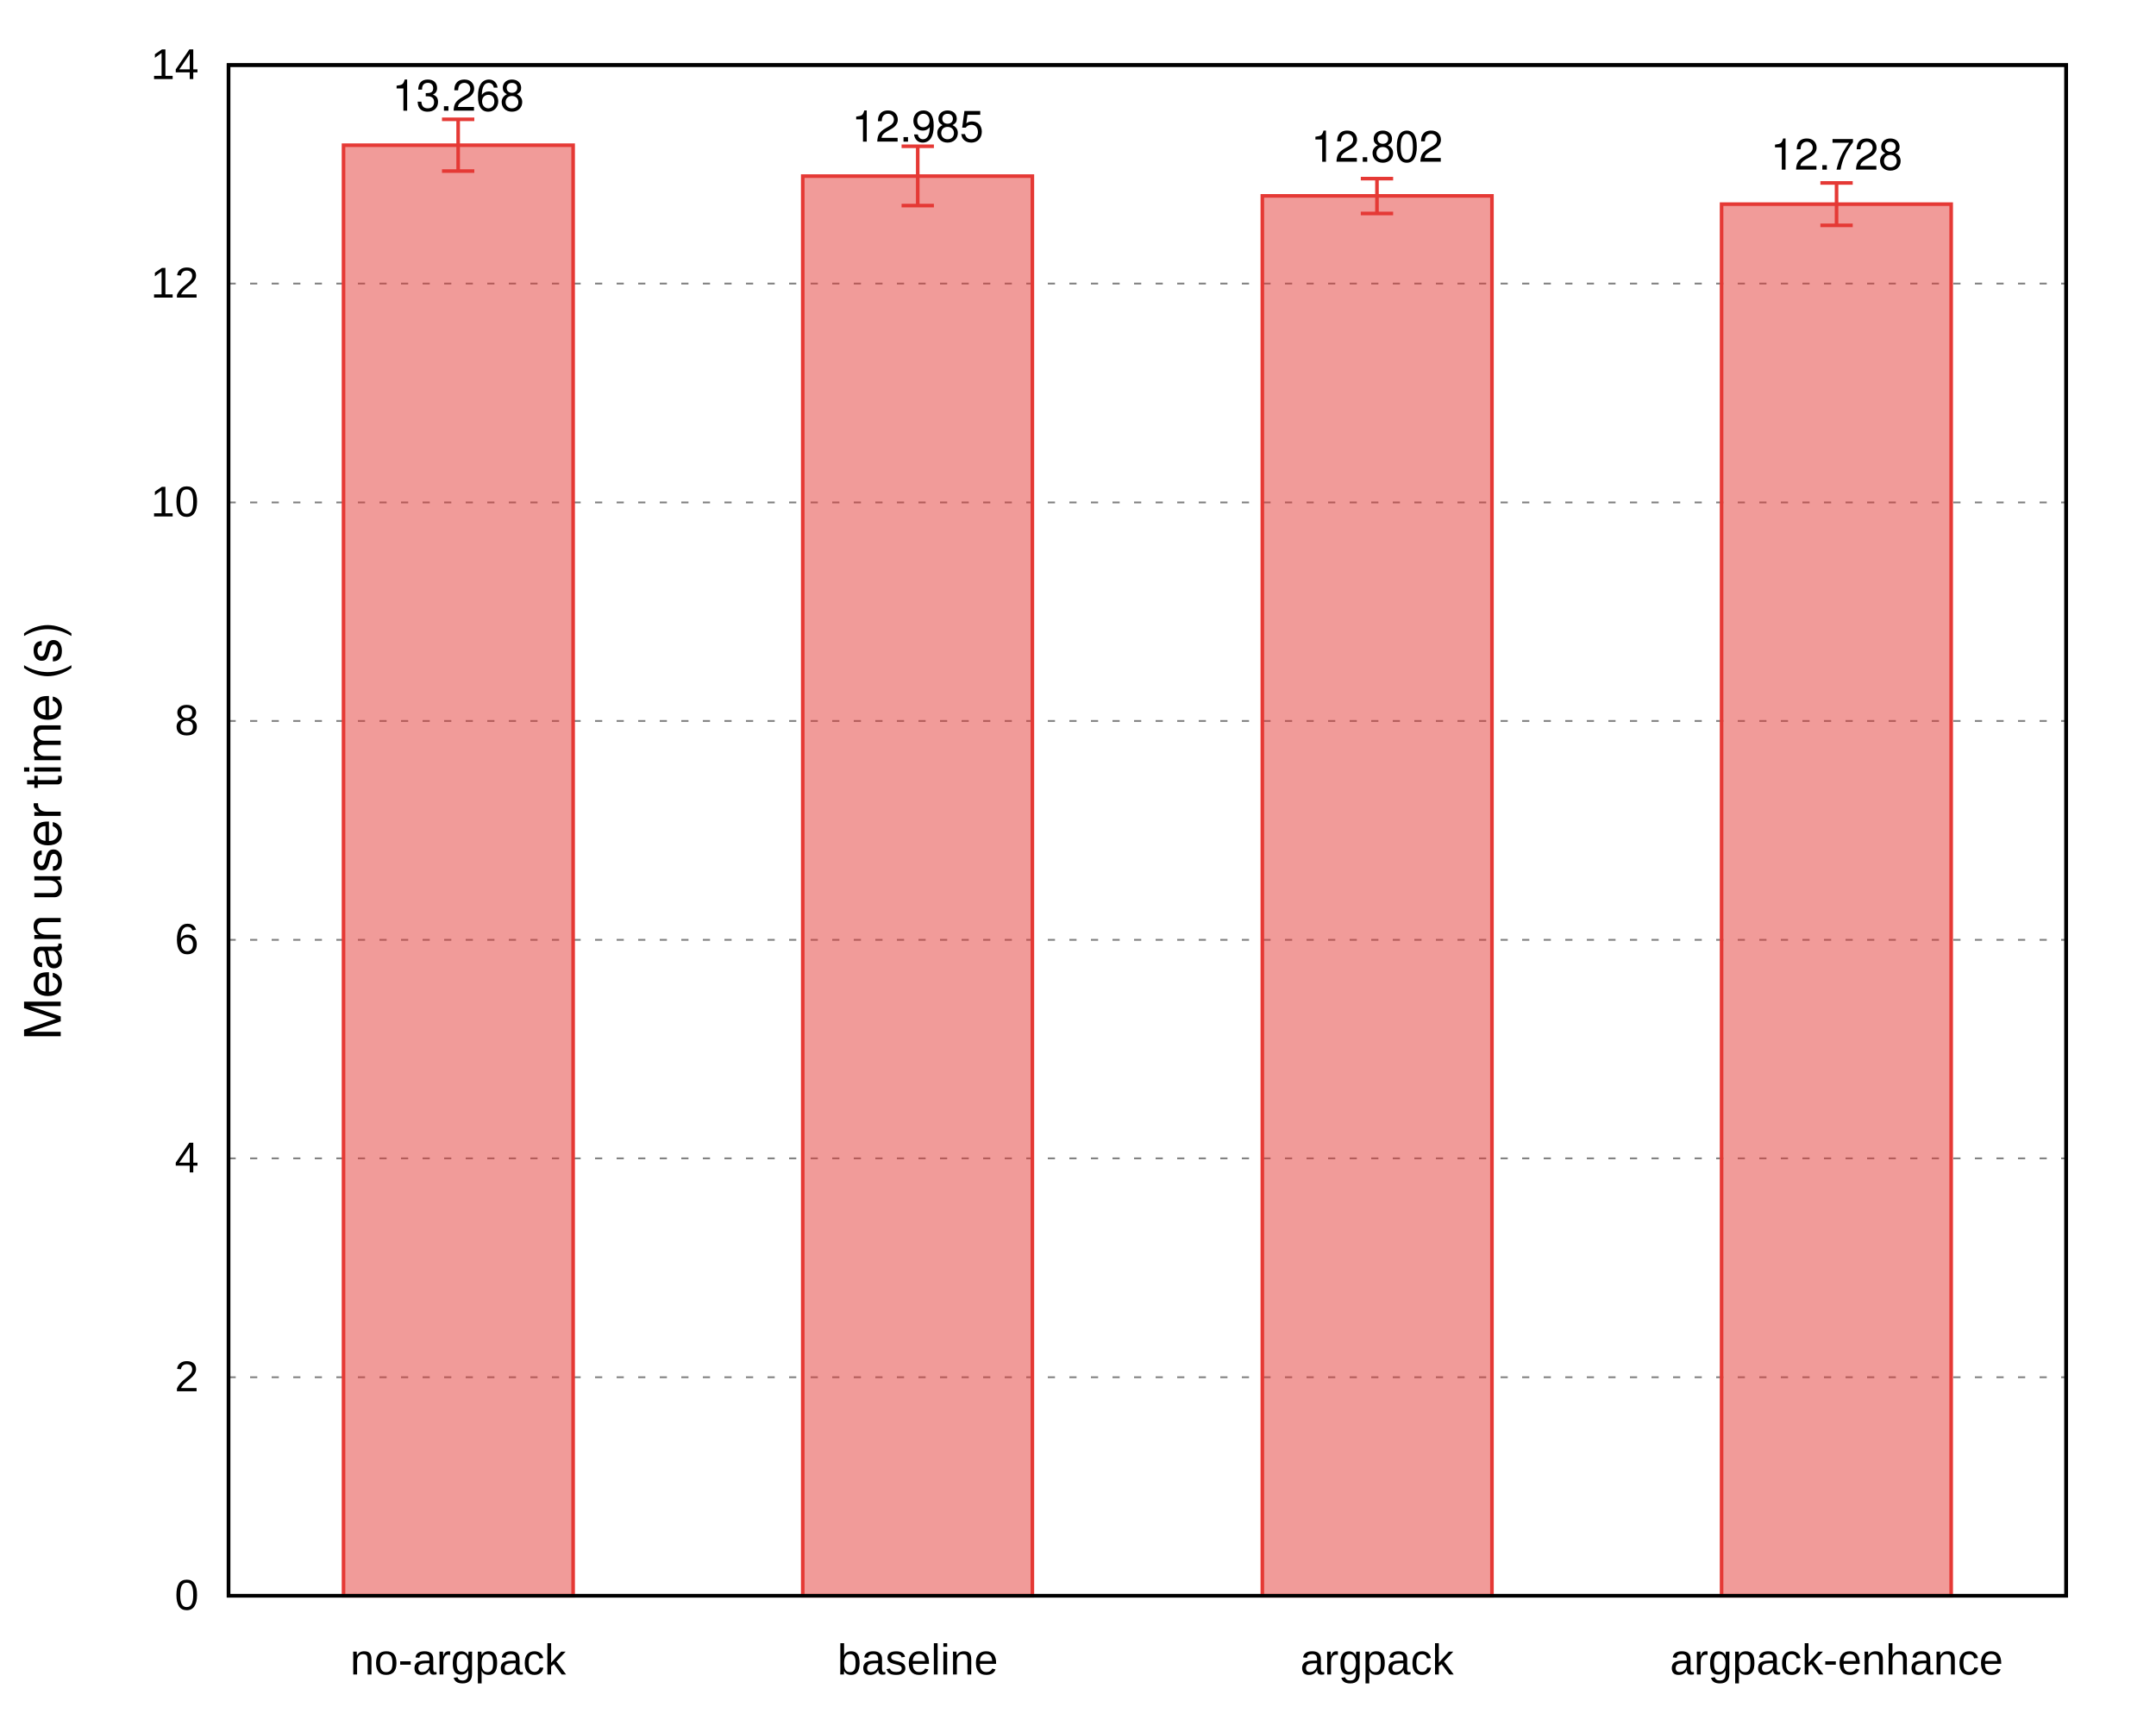
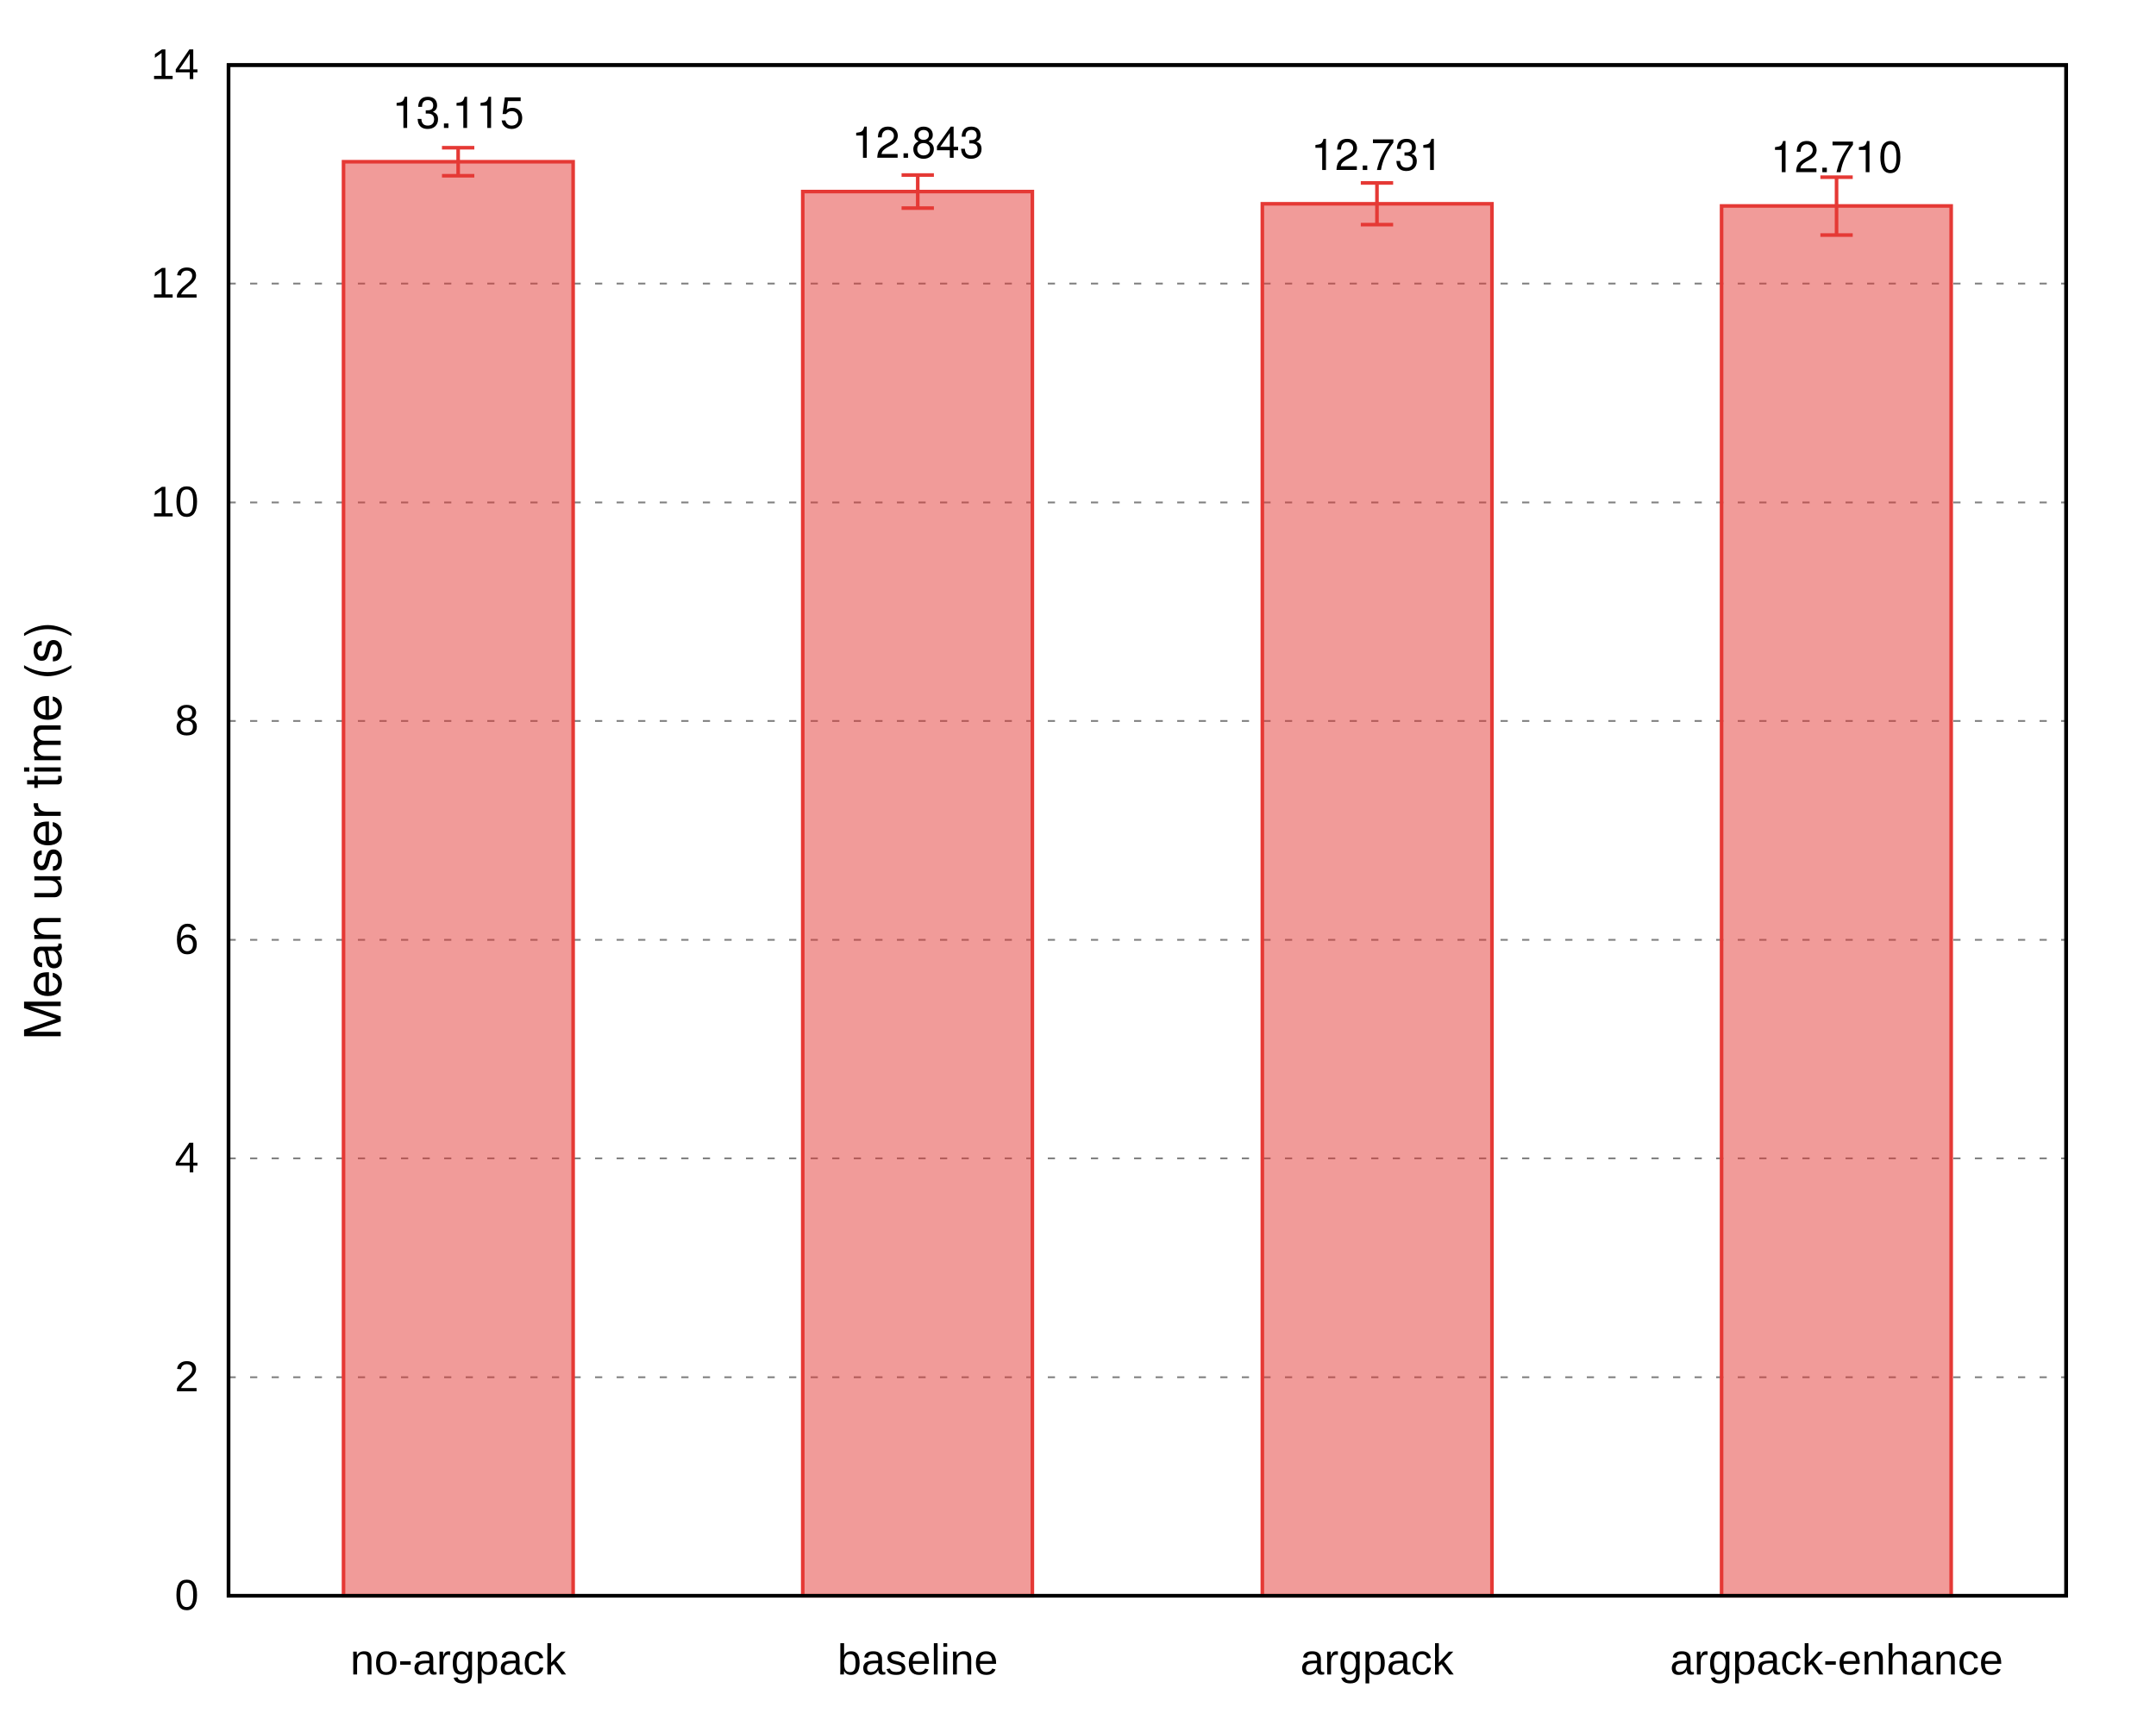
<svg xmlns="http://www.w3.org/2000/svg" xmlns:xlink="http://www.w3.org/1999/xlink" width="600" height="480" viewBox="0 0 600 480">
  <g id="gnuplot_canvas">
    <rect x="0" y="0" width="600" height="480" fill="none" />
    <defs>
      <circle id="gpDot" r="0.5" stroke-width="0.5" stroke="currentColor" />
      <path id="gpPt0" stroke-width="0.222" stroke="currentColor" d="M-1,0 h2 M0,-1 v2" />
      <path id="gpPt1" stroke-width="0.222" stroke="currentColor" d="M-1,-1 L1,1 M1,-1 L-1,1" />
      <path id="gpPt2" stroke-width="0.222" stroke="currentColor" d="M-1,0 L1,0 M0,-1 L0,1 M-1,-1 L1,1 M-1,1 L1,-1" />
      <rect id="gpPt3" stroke-width="0.222" stroke="currentColor" x="-1" y="-1" width="2" height="2" />
      <rect id="gpPt4" stroke-width="0.222" stroke="currentColor" fill="currentColor" x="-1" y="-1" width="2" height="2" />
      <circle id="gpPt5" stroke-width="0.222" stroke="currentColor" cx="0" cy="0" r="1" />
      <use xlink:href="#gpPt5" id="gpPt6" fill="currentColor" stroke="none" />
      <path id="gpPt7" stroke-width="0.222" stroke="currentColor" d="M0,-1.33 L-1.33,0.67 L1.33,0.67 z" />
      <use xlink:href="#gpPt7" id="gpPt8" fill="currentColor" stroke="none" />
      <use xlink:href="#gpPt7" id="gpPt9" stroke="currentColor" transform="rotate(180)" />
      <use xlink:href="#gpPt9" id="gpPt10" fill="currentColor" stroke="none" />
      <use xlink:href="#gpPt3" id="gpPt11" stroke="currentColor" transform="rotate(45)" />
      <use xlink:href="#gpPt11" id="gpPt12" fill="currentColor" stroke="none" />
      <path id="gpPt13" stroke-width="0.222" stroke="currentColor" d="M0,1.330 L1.265,0.411 L0.782,-1.067 L-0.782,-1.076 L-1.265,0.411 z" />
      <use xlink:href="#gpPt13" id="gpPt14" fill="currentColor" stroke="none" />
      <filter id="textbox" filterUnits="objectBoundingBox" x="0" y="0" height="1" width="1">
        <feFlood flood-color="white" flood-opacity="1" result="bgnd" />
        <feComposite in="SourceGraphic" in2="bgnd" operator="atop" />
      </filter>
      <filter id="greybox" filterUnits="objectBoundingBox" x="0" y="0" height="1" width="1">
        <feFlood flood-color="lightgrey" flood-opacity="1" result="grey" />
        <feComposite in="SourceGraphic" in2="grey" operator="atop" />
      </filter>
    </defs>
    <g fill="none" color="white" stroke="currentColor" stroke-width="1.00" stroke-linecap="butt" stroke-linejoin="miter">
</g>
    <g fill="none" color="black" stroke="currentColor" stroke-width="1.00" stroke-linecap="butt" stroke-linejoin="miter">
</g>
    <g fill="none" color="black" stroke="black" stroke-width="0.50" stroke-linecap="butt" stroke-linejoin="miter">
</g>
    <g fill="none" color="gray" stroke="currentColor" stroke-width="0.50" stroke-linecap="butt" stroke-linejoin="miter">
      <path stroke="gray" stroke-dasharray="2,4" class="gridline" d="M63.6,444.0 L575.0,444.0  " />
    </g>
    <g fill="none" color="gray" stroke="gray" stroke-width="1.00" stroke-linecap="butt" stroke-linejoin="miter">
</g>
    <g fill="none" color="black" stroke="currentColor" stroke-width="1.00" stroke-linecap="butt" stroke-linejoin="miter">
      <path stroke="black" d="M63.6,444.0 M575.0,444.0  " />
      <g transform="translate(55.3,447.9)" stroke="none" fill="black" font-family="Arial" font-size="12.00" text-anchor="end">
        <text>
          <tspan font-family="Arial"> 0</tspan>
        </text>
      </g>
    </g>
    <g fill="none" color="black" stroke="currentColor" stroke-width="1.00" stroke-linecap="butt" stroke-linejoin="miter">
</g>
    <g fill="none" color="black" stroke="black" stroke-width="0.50" stroke-linecap="butt" stroke-linejoin="miter">
</g>
    <g fill="none" color="gray" stroke="currentColor" stroke-width="0.50" stroke-linecap="butt" stroke-linejoin="miter">
      <path stroke="gray" stroke-dasharray="2,4" class="gridline" d="M63.6,383.2 L575.0,383.2  " />
    </g>
    <g fill="none" color="gray" stroke="gray" stroke-width="1.00" stroke-linecap="butt" stroke-linejoin="miter">
</g>
    <g fill="none" color="black" stroke="currentColor" stroke-width="1.00" stroke-linecap="butt" stroke-linejoin="miter">
      <path stroke="black" d="M63.6,383.2 M575.0,383.2  " />
      <g transform="translate(55.3,387.1)" stroke="none" fill="black" font-family="Arial" font-size="12.00" text-anchor="end">
        <text>
          <tspan font-family="Arial"> 2</tspan>
        </text>
      </g>
    </g>
    <g fill="none" color="black" stroke="currentColor" stroke-width="1.00" stroke-linecap="butt" stroke-linejoin="miter">
</g>
    <g fill="none" color="black" stroke="black" stroke-width="0.50" stroke-linecap="butt" stroke-linejoin="miter">
</g>
    <g fill="none" color="gray" stroke="currentColor" stroke-width="0.50" stroke-linecap="butt" stroke-linejoin="miter">
      <path stroke="gray" stroke-dasharray="2,4" class="gridline" d="M63.6,322.3 L575.0,322.3  " />
    </g>
    <g fill="none" color="gray" stroke="gray" stroke-width="1.00" stroke-linecap="butt" stroke-linejoin="miter">
</g>
    <g fill="none" color="black" stroke="currentColor" stroke-width="1.00" stroke-linecap="butt" stroke-linejoin="miter">
      <path stroke="black" d="M63.6,322.3 M575.0,322.3  " />
      <g transform="translate(55.3,326.2)" stroke="none" fill="black" font-family="Arial" font-size="12.00" text-anchor="end">
        <text>
          <tspan font-family="Arial"> 4</tspan>
        </text>
      </g>
    </g>
    <g fill="none" color="black" stroke="currentColor" stroke-width="1.00" stroke-linecap="butt" stroke-linejoin="miter">
</g>
    <g fill="none" color="black" stroke="black" stroke-width="0.50" stroke-linecap="butt" stroke-linejoin="miter">
</g>
    <g fill="none" color="gray" stroke="currentColor" stroke-width="0.50" stroke-linecap="butt" stroke-linejoin="miter">
      <path stroke="gray" stroke-dasharray="2,4" class="gridline" d="M63.6,261.5 L575.0,261.5  " />
    </g>
    <g fill="none" color="gray" stroke="gray" stroke-width="1.00" stroke-linecap="butt" stroke-linejoin="miter">
</g>
    <g fill="none" color="black" stroke="currentColor" stroke-width="1.00" stroke-linecap="butt" stroke-linejoin="miter">
      <path stroke="black" d="M63.6,261.5 M575.0,261.5  " />
      <g transform="translate(55.3,265.4)" stroke="none" fill="black" font-family="Arial" font-size="12.00" text-anchor="end">
        <text>
          <tspan font-family="Arial"> 6</tspan>
        </text>
      </g>
    </g>
    <g fill="none" color="black" stroke="currentColor" stroke-width="1.00" stroke-linecap="butt" stroke-linejoin="miter">
</g>
    <g fill="none" color="black" stroke="black" stroke-width="0.50" stroke-linecap="butt" stroke-linejoin="miter">
</g>
    <g fill="none" color="gray" stroke="currentColor" stroke-width="0.50" stroke-linecap="butt" stroke-linejoin="miter">
      <path stroke="gray" stroke-dasharray="2,4" class="gridline" d="M63.6,200.6 L575.0,200.6  " />
    </g>
    <g fill="none" color="gray" stroke="gray" stroke-width="1.00" stroke-linecap="butt" stroke-linejoin="miter">
</g>
    <g fill="none" color="black" stroke="currentColor" stroke-width="1.00" stroke-linecap="butt" stroke-linejoin="miter">
      <path stroke="black" d="M63.6,200.6 M575.0,200.6  " />
      <g transform="translate(55.3,204.5)" stroke="none" fill="black" font-family="Arial" font-size="12.00" text-anchor="end">
        <text>
          <tspan font-family="Arial"> 8</tspan>
        </text>
      </g>
    </g>
    <g fill="none" color="black" stroke="currentColor" stroke-width="1.00" stroke-linecap="butt" stroke-linejoin="miter">
</g>
    <g fill="none" color="black" stroke="black" stroke-width="0.50" stroke-linecap="butt" stroke-linejoin="miter">
</g>
    <g fill="none" color="gray" stroke="currentColor" stroke-width="0.50" stroke-linecap="butt" stroke-linejoin="miter">
      <path stroke="gray" stroke-dasharray="2,4" class="gridline" d="M63.6,139.8 L575.0,139.8  " />
    </g>
    <g fill="none" color="gray" stroke="gray" stroke-width="1.00" stroke-linecap="butt" stroke-linejoin="miter">
</g>
    <g fill="none" color="black" stroke="currentColor" stroke-width="1.00" stroke-linecap="butt" stroke-linejoin="miter">
      <path stroke="black" d="M63.6,139.8 M575.0,139.8  " />
      <g transform="translate(55.3,143.7)" stroke="none" fill="black" font-family="Arial" font-size="12.00" text-anchor="end">
        <text>
          <tspan font-family="Arial"> 10</tspan>
        </text>
      </g>
    </g>
    <g fill="none" color="black" stroke="currentColor" stroke-width="1.00" stroke-linecap="butt" stroke-linejoin="miter">
</g>
    <g fill="none" color="black" stroke="black" stroke-width="0.50" stroke-linecap="butt" stroke-linejoin="miter">
</g>
    <g fill="none" color="gray" stroke="currentColor" stroke-width="0.50" stroke-linecap="butt" stroke-linejoin="miter">
      <path stroke="gray" stroke-dasharray="2,4" class="gridline" d="M63.6,78.9 L575.0,78.9  " />
    </g>
    <g fill="none" color="gray" stroke="gray" stroke-width="1.00" stroke-linecap="butt" stroke-linejoin="miter">
</g>
    <g fill="none" color="black" stroke="currentColor" stroke-width="1.00" stroke-linecap="butt" stroke-linejoin="miter">
      <path stroke="black" d="M63.6,78.9 M575.0,78.9  " />
      <g transform="translate(55.3,82.8)" stroke="none" fill="black" font-family="Arial" font-size="12.00" text-anchor="end">
        <text>
          <tspan font-family="Arial"> 12</tspan>
        </text>
      </g>
    </g>
    <g fill="none" color="black" stroke="currentColor" stroke-width="1.00" stroke-linecap="butt" stroke-linejoin="miter">
</g>
    <g fill="none" color="black" stroke="black" stroke-width="0.50" stroke-linecap="butt" stroke-linejoin="miter">
</g>
    <g fill="none" color="gray" stroke="currentColor" stroke-width="0.50" stroke-linecap="butt" stroke-linejoin="miter">
      <path stroke="gray" stroke-dasharray="2,4" class="gridline" d="M63.6,18.1 L575.0,18.1  " />
    </g>
    <g fill="none" color="gray" stroke="gray" stroke-width="1.00" stroke-linecap="butt" stroke-linejoin="miter">
</g>
    <g fill="none" color="black" stroke="currentColor" stroke-width="1.00" stroke-linecap="butt" stroke-linejoin="miter">
      <path stroke="black" d="M63.6,18.1 M575.0,18.1  " />
      <g transform="translate(55.3,22.0)" stroke="none" fill="black" font-family="Arial" font-size="12.00" text-anchor="end">
        <text>
          <tspan font-family="Arial"> 14</tspan>
        </text>
      </g>
    </g>
    <g fill="none" color="black" stroke="currentColor" stroke-width="1.00" stroke-linecap="butt" stroke-linejoin="miter">
      <path stroke="black" d="M127.5,444.0  " />
      <g transform="translate(127.5,465.9)" stroke="none" fill="black" font-family="Arial" font-size="12.00" text-anchor="middle">
        <text>
          <tspan font-family="Arial">no-argpack</tspan>
        </text>
      </g>
    </g>
    <g fill="none" color="black" stroke="currentColor" stroke-width="1.00" stroke-linecap="butt" stroke-linejoin="miter">
      <path stroke="black" d="M255.4,444.0  " />
      <g transform="translate(255.4,465.9)" stroke="none" fill="black" font-family="Arial" font-size="12.00" text-anchor="middle">
        <text>
          <tspan font-family="Arial">baseline</tspan>
        </text>
      </g>
    </g>
    <g fill="none" color="black" stroke="currentColor" stroke-width="1.00" stroke-linecap="butt" stroke-linejoin="miter">
      <path stroke="black" d="M383.2,444.0  " />
      <g transform="translate(383.2,465.9)" stroke="none" fill="black" font-family="Arial" font-size="12.00" text-anchor="middle">
        <text>
          <tspan font-family="Arial">argpack</tspan>
        </text>
      </g>
    </g>
    <g fill="none" color="black" stroke="currentColor" stroke-width="1.00" stroke-linecap="butt" stroke-linejoin="miter">
      <path stroke="black" d="M511.1,444.0  " />
      <g transform="translate(511.1,465.9)" stroke="none" fill="black" font-family="Arial" font-size="12.00" text-anchor="middle">
        <text>
          <tspan font-family="Arial">argpack-enhance</tspan>
        </text>
      </g>
    </g>
    <g fill="none" color="black" stroke="currentColor" stroke-width="1.00" stroke-linecap="butt" stroke-linejoin="miter">
</g>
    <g fill="none" color="black" stroke="currentColor" stroke-width="1.00" stroke-linecap="butt" stroke-linejoin="miter">
      <path stroke="black" d="M63.6,18.1 L63.6,444.0 L575.0,444.0 L575.0,18.1 L63.6,18.1 Z  " />
    </g>
    <g fill="none" color="black" stroke="currentColor" stroke-width="1.00" stroke-linecap="butt" stroke-linejoin="miter">
      <g transform="translate(16.9,231.1) rotate(270)" stroke="none" fill="black" font-family="Helvetica" font-size="14.00" text-anchor="middle">
        <text>
          <tspan font-family="Helvetica">Mean user time (s)</tspan>
        </text>
      </g>
    </g>
    <g fill="none" color="black" stroke="currentColor" stroke-width="1.00" stroke-linecap="butt" stroke-linejoin="miter">
</g>
    <g id="gnuplot_plot_1">
      <g fill="none" color="black" stroke="currentColor" stroke-width="1.00" stroke-linecap="butt" stroke-linejoin="miter">
        <g stroke="none" shape-rendering="crispEdges">
-           <polygon fill="rgb(229,  57,  53)" fill-opacity="0.5" points="95.6,444.0 159.6,444.0 159.6,40.3 95.6,40.3 " />
-         </g>
-         <path stroke="rgb(229,  57,  53)" d="M95.6,444.0 L95.6,40.4 L159.5,40.4 L159.5,444.0 L95.6,444.0 Z  " />
-         <g stroke="none" shape-rendering="crispEdges">
-           <polygon fill="rgb(229,  57,  53)" fill-opacity="0.5" points="223.4,444.0 287.4,444.0 287.4,48.9 223.4,48.9 " />
-         </g>
-         <path stroke="rgb(229,  57,  53)" d="M223.4,444.0 L223.4,49.0 L287.3,49.0 L287.3,444.0 L223.4,444.0 Z  " />
-         <g stroke="none" shape-rendering="crispEdges">
-           <polygon fill="rgb(229,  57,  53)" fill-opacity="0.5" points="351.3,444.0 415.3,444.0 415.3,54.4 351.3,54.4 " />
-         </g>
-         <path stroke="rgb(229,  57,  53)" d="M351.3,444.0 L351.3,54.5 L415.2,54.5 L415.2,444.0 L351.3,444.0 Z  " />
-         <g stroke="none" shape-rendering="crispEdges">
-           <polygon fill="rgb(229,  57,  53)" fill-opacity="0.5" points="479.1,444.0 543.1,444.0 543.1,56.7 479.1,56.7 " />
-         </g>
-         <path stroke="rgb(229,  57,  53)" d="M479.1,444.0 L479.1,56.8 L543.0,56.8 L543.0,444.0 L479.1,444.0 Z  " />
-         <path stroke="rgb(229,  57,  53)" d="M127.5,47.6 L127.5,33.2 M123.0,47.6 L132.0,47.6 M123.0,33.2 L132.0,33.2 M255.4,57.2 L255.4,40.7   M250.9,57.2 L259.9,57.2 M250.9,40.7 L259.9,40.7 M383.2,59.4 L383.2,49.7 M378.7,59.4 L387.7,59.4   M378.7,49.7 L387.7,49.7 M511.1,62.7 L511.1,50.9 M506.6,62.7 L515.6,62.7 M506.6,50.9 L515.6,50.9    " />
+           <polygon fill="rgb(229,  57,  53)" fill-opacity="0.5" points="95.6,444.0 159.6,444.0 159.6,44.9 95.6,44.9 " />
+         </g>
+         <path stroke="rgb(229,  57,  53)" d="M95.6,444.0 L95.6,45.0 L159.5,45.0 L159.5,444.0 L95.6,444.0 Z  " />
+         <g stroke="none" shape-rendering="crispEdges">
+           <polygon fill="rgb(229,  57,  53)" fill-opacity="0.5" points="223.4,444.0 287.4,444.0 287.4,53.2 223.4,53.2 " />
+         </g>
+         <path stroke="rgb(229,  57,  53)" d="M223.4,444.0 L223.4,53.3 L287.3,53.3 L287.3,444.0 L223.4,444.0 Z  " />
+         <g stroke="none" shape-rendering="crispEdges">
+           <polygon fill="rgb(229,  57,  53)" fill-opacity="0.5" points="351.3,444.0 415.3,444.0 415.3,56.6 351.3,56.6 " />
+         </g>
+         <path stroke="rgb(229,  57,  53)" d="M351.3,444.0 L351.3,56.7 L415.2,56.7 L415.2,444.0 L351.3,444.0 Z  " />
+         <g stroke="none" shape-rendering="crispEdges">
+           <polygon fill="rgb(229,  57,  53)" fill-opacity="0.5" points="479.1,444.0 543.1,444.0 543.1,57.2 479.1,57.2 " />
+         </g>
+         <path stroke="rgb(229,  57,  53)" d="M479.1,444.0 L479.1,57.3 L543.0,57.3 L543.0,444.0 L479.1,444.0 Z  " />
+         <path stroke="rgb(229,  57,  53)" d="M127.5,48.9 L127.5,41.1 M123.0,48.9 L132.0,48.9 M123.0,41.1 L132.0,41.1 M255.4,57.9 L255.4,48.7   M250.9,57.9 L259.9,57.9 M250.9,48.7 L259.9,48.7 M383.2,62.5 L383.2,50.9 M378.7,62.5 L387.7,62.5   M378.7,50.9 L387.7,50.9 M511.1,65.4 L511.1,49.3 M506.6,65.4 L515.6,65.4 M506.6,49.3 L515.6,49.3    " />
      </g>
    </g>
    <g id="gnuplot_plot_2">
      <g fill="none" color="black" stroke="currentColor" stroke-width="1.00" stroke-linecap="butt" stroke-linejoin="miter">
-         <g transform="translate(127.5,30.8)" stroke="none" fill="black" font-family="Helvetica" font-size="12.00" text-anchor="middle">
-           <text>
-             <tspan font-family="Helvetica">13.268</tspan>
-           </text>
-         </g>
-         <g transform="translate(255.4,39.4)" stroke="none" fill="black" font-family="Helvetica" font-size="12.00" text-anchor="middle">
-           <text>
-             <tspan font-family="Helvetica">12.985</tspan>
-           </text>
-         </g>
-         <g transform="translate(383.2,45.0)" stroke="none" fill="black" font-family="Helvetica" font-size="12.00" text-anchor="middle">
-           <text>
-             <tspan font-family="Helvetica">12.802</tspan>
-           </text>
-         </g>
-         <g transform="translate(511.1,47.2)" stroke="none" fill="black" font-family="Helvetica" font-size="12.00" text-anchor="middle">
-           <text>
-             <tspan font-family="Helvetica">12.728</tspan>
+         <g transform="translate(127.5,35.6)" stroke="none" fill="black" font-family="Helvetica" font-size="12.00" text-anchor="middle">
+           <text>
+             <tspan font-family="Helvetica">13.115</tspan>
+           </text>
+         </g>
+         <g transform="translate(255.4,43.9)" stroke="none" fill="black" font-family="Helvetica" font-size="12.00" text-anchor="middle">
+           <text>
+             <tspan font-family="Helvetica">12.843</tspan>
+           </text>
+         </g>
+         <g transform="translate(383.2,47.3)" stroke="none" fill="black" font-family="Helvetica" font-size="12.00" text-anchor="middle">
+           <text>
+             <tspan font-family="Helvetica">12.731</tspan>
+           </text>
+         </g>
+         <g transform="translate(511.1,47.9)" stroke="none" fill="black" font-family="Helvetica" font-size="12.00" text-anchor="middle">
+           <text>
+             <tspan font-family="Helvetica">12.710</tspan>
          </text>
        </g>
      </g>
    </g>
    <g fill="none" color="white" stroke="black" stroke-width="2.00" stroke-linecap="butt" stroke-linejoin="miter">
</g>
    <g fill="none" color="black" stroke="currentColor" stroke-width="2.00" stroke-linecap="butt" stroke-linejoin="miter">
</g>
    <g fill="none" color="black" stroke="black" stroke-width="1.00" stroke-linecap="butt" stroke-linejoin="miter">
</g>
    <g fill="none" color="black" stroke="currentColor" stroke-width="1.00" stroke-linecap="butt" stroke-linejoin="miter">
      <path stroke="black" d="M63.6,18.1 L63.6,444.0 L575.0,444.0 L575.0,18.1 L63.6,18.1 Z  " />
    </g>
    <g fill="none" color="black" stroke="currentColor" stroke-width="1.00" stroke-linecap="butt" stroke-linejoin="miter">
</g>
  </g>
</svg>
